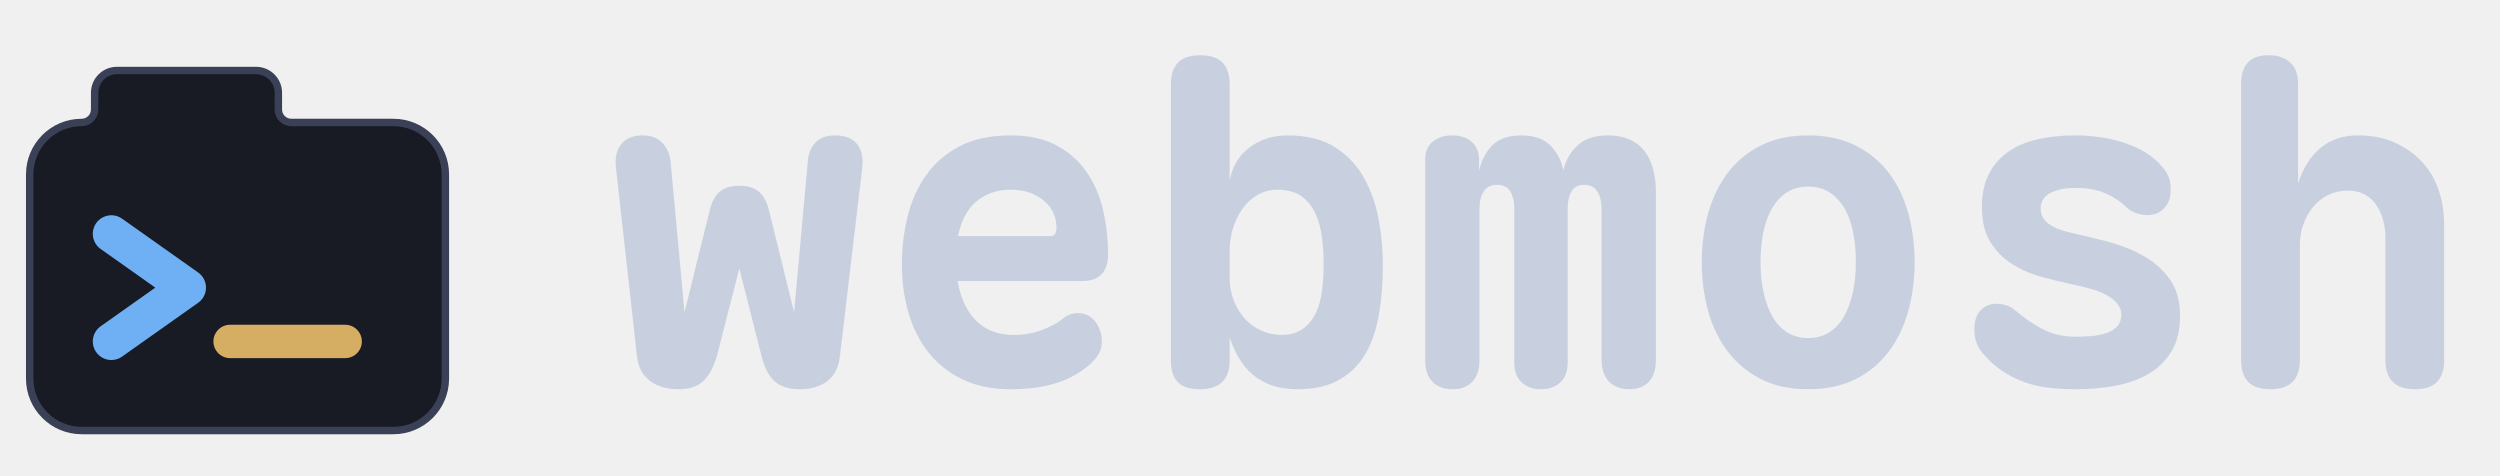
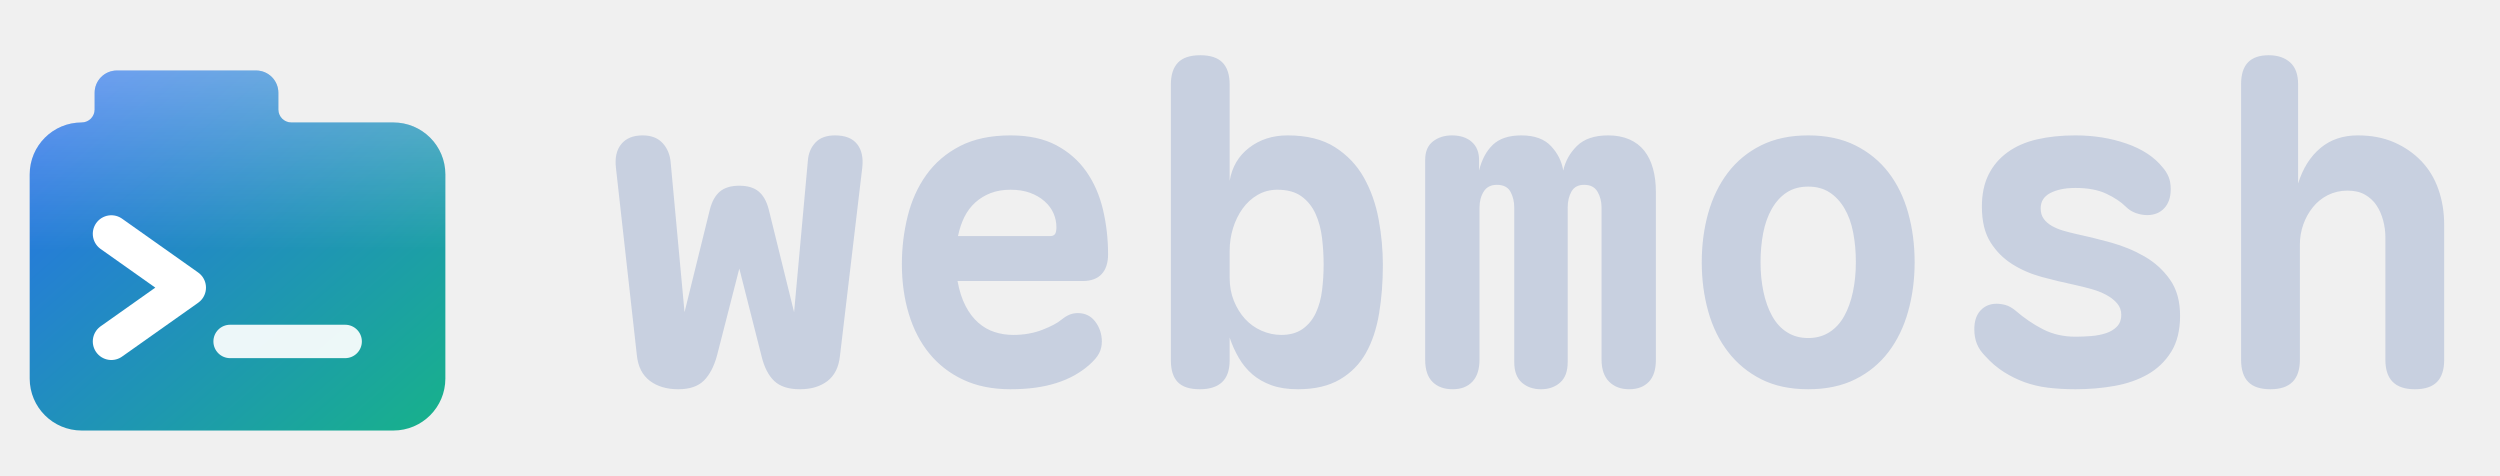
<svg xmlns="http://www.w3.org/2000/svg" viewBox="0 0 842 160" width="842" height="160">
  <g transform="scale(0.15625)">
-     <path d="M 176 264 H 176 A 28 28 0 0 0 204 236 V 200 A 48 48 0 0 1 252 152 H 552 A 48 48 0 0 1 600 200 V 236 A 28 28 0 0 0 628 264 H 848 A 112 112 0 0 1 960 376 V 816 A 112 112 0 0 1 848 928 H 176 A 112 112 0 0 1 64 816 V 376 A 112 112 0 0 1 176 264 Z" fill="#181a24" stroke="#3a4157" stroke-width="16" />
-     <path d="M 240 504 L 404 620 L 240 736" fill="none" stroke="#6fb0f4" stroke-width="80" stroke-linecap="round" stroke-linejoin="round" />
-     <rect x="460" y="700" width="320" height="72" rx="36" fill="#d5ad63" />
+     <defs>
+       <linearGradient id="wm-tile" x1="0" y1="0" x2="1" y2="1">
+         <stop offset="0" stop-color="#2a6cf0" />
+         <stop offset="1" stop-color="#17b28a" />
+       </linearGradient>
+       <linearGradient id="wm-sheen" x1="0" y1="0" x2="0" y2="1">
+         <stop offset="0" stop-color="#fff" stop-opacity=".32" />
+         <stop offset=".5" stop-color="#fff" stop-opacity="0" />
+       </linearGradient>
+     </defs>
+     <path d="M 176 264 H 176 A 28 28 0 0 0 204 236 V 200 A 48 48 0 0 1 252 152 H 552 A 48 48 0 0 1 600 200 V 236 A 28 28 0 0 0 628 264 H 848 A 112 112 0 0 1 960 376 V 816 A 112 112 0 0 1 848 928 H 176 A 112 112 0 0 1 64 816 V 376 A 112 112 0 0 1 176 264 Z" fill="url(#wm-tile)" />
+     <path d="M 176 264 H 176 A 28 28 0 0 0 204 236 V 200 A 48 48 0 0 1 252 152 H 552 A 48 48 0 0 1 600 200 V 236 A 28 28 0 0 0 628 264 H 848 A 112 112 0 0 1 960 376 V 816 A 112 112 0 0 1 848 928 H 176 A 112 112 0 0 1 64 816 V 376 A 112 112 0 0 1 176 264 Z" fill="url(#wm-sheen)" />
+     <path d="M 240 504 L 404 620 L 240 736" fill="none" stroke="#fff" stroke-width="80" stroke-linecap="round" stroke-linejoin="round" />
+     <rect x="460" y="700" width="320" height="72" rx="36" fill="#fff" fill-opacity=".92" />
  </g>
  <path transform="translate(204 129.6)" d="M3.45 -73.05Q2.85 -78.15 5.25 -81.075Q7.65 -84.0 12.45 -84.0Q16.8 -84.0 19.2 -81.375Q21.6 -78.75 21.9 -74.7L26.55 -24.45L35.1 -59.1Q36.15 -63.15 38.475 -65.1Q40.8 -67.05 45.0 -67.05Q49.2 -67.05 51.525 -65.1Q53.85 -63.15 54.9 -59.1L63.45 -24.45L68.1 -75.6Q68.4 -79.2 70.65 -81.6Q72.9 -84.0 77.25 -84.0Q82.35 -84.0 84.675 -81.075Q87.0 -78.15 86.4 -73.05L78.9 -9.75Q78.3 -4.05 74.7 -1.275Q71.1 1.5 65.4 1.5Q59.7 1.5 56.775 -1.275Q53.85 -4.05 52.5 -9.6L45.0 -39.15L37.5 -9.9Q36.0 -4.35 33.075 -1.425Q30.15 1.5 24.45 1.5Q18.6 1.5 14.85 -1.35Q11.1 -4.2 10.5 -9.9ZM159.0 -24.15Q162.75 -24.15 164.925 -21.225Q167.1 -18.3 167.1 -14.55Q167.1 -12.45 166.2 -10.65Q165.3 -8.85 162.75 -6.6Q160.5 -4.65 157.8 -3.15Q155.1 -1.65 151.8 -0.6Q148.5 0.45 144.675 0.975Q140.85 1.5 136.35 1.5Q127.2 1.5 120.375 -1.725Q113.55 -4.95 108.975 -10.575Q104.4 -16.2 102.075 -23.925Q99.75 -31.65 99.75 -40.65Q99.75 -48.9 101.7 -56.775Q103.65 -64.65 108.0 -70.725Q112.35 -76.8 119.325 -80.4Q126.3 -84.0 136.35 -84.0Q145.5 -84.0 151.725 -80.7Q157.95 -77.4 161.85 -71.85Q165.75 -66.3 167.475 -59.025Q169.2 -51.75 169.2 -43.95Q169.2 -39.6 167.025 -37.275Q164.85 -34.95 160.65 -34.95H118.5Q119.4 -30.0 121.2 -26.55Q123.0 -23.1 125.475 -20.925Q127.95 -18.75 130.95 -17.775Q133.95 -16.8 137.25 -16.8Q142.65 -16.8 147.075 -18.525Q151.5 -20.25 153.45 -21.9Q154.95 -23.1 156.225 -23.625Q157.5 -24.15 159.0 -24.15ZM149.85 -50.1Q150.75 -50.1 151.275 -50.7Q151.8 -51.3 151.8 -53.1Q151.8 -55.5 150.825 -57.75Q149.85 -60.0 147.825 -61.8Q145.8 -63.6 142.95 -64.65Q140.1 -65.7 136.35 -65.7Q132.6 -65.7 129.675 -64.575Q126.75 -63.45 124.5 -61.425Q122.25 -59.4 120.825 -56.55Q119.4 -53.7 118.65 -50.1ZM200.1 1.5Q195.0 1.5 192.675 -0.9Q190.35 -3.3 190.35 -8.25V-101.1Q190.35 -106.05 192.75 -108.525Q195.15 -111.0 200.25 -111.0Q205.35 -111.0 207.75 -108.525Q210.15 -106.05 210.15 -101.1V-68.7Q211.35 -75.75 216.75 -79.875Q222.15 -84.0 229.65 -84.0Q239.4 -84.0 245.625 -80.025Q251.85 -76.05 255.375 -69.75Q258.9 -63.45 260.325 -55.725Q261.75 -48.0 261.75 -40.35Q261.75 -31.65 260.475 -24.0Q259.2 -16.35 256.05 -10.725Q252.9 -5.1 247.275 -1.8Q241.65 1.5 233.1 1.5Q228.0 1.5 224.25 0.15Q220.5 -1.2 217.8 -3.525Q215.1 -5.85 213.225 -9.075Q211.35 -12.3 210.15 -15.9V-8.25Q210.15 -3.3 207.6 -0.9Q205.05 1.5 200.1 1.5ZM227.55 -16.8Q231.9 -16.8 234.75 -18.825Q237.6 -20.85 239.175 -24.225Q240.75 -27.6 241.275 -31.875Q241.8 -36.15 241.8 -40.5Q241.8 -44.85 241.275 -49.35Q240.75 -53.85 239.1 -57.525Q237.45 -61.2 234.375 -63.45Q231.3 -65.7 226.2 -65.7Q222.6 -65.7 219.6 -63.975Q216.6 -62.25 214.5 -59.325Q212.4 -56.4 211.275 -52.725Q210.15 -49.05 210.15 -45.15V-36.0Q210.15 -31.8 211.575 -28.275Q213.0 -24.75 215.325 -22.2Q217.65 -19.65 220.875 -18.225Q224.1 -16.8 227.55 -16.8ZM285.3 1.5Q280.95 1.5 278.475 -0.975Q276.0 -3.45 276.0 -8.4V-75.75Q276.0 -79.95 278.625 -81.975Q281.25 -84.0 285.0 -84.0Q289.2 -84.0 291.675 -81.825Q294.15 -79.65 294.15 -75.75V-72.15Q295.5 -77.7 298.8 -80.85Q302.1 -84.0 308.4 -84.0Q315.0 -84.0 318.375 -80.4Q321.75 -76.8 322.5 -72.15Q323.55 -76.95 327.15 -80.475Q330.75 -84.0 337.65 -84.0Q341.7 -84.0 344.775 -82.65Q347.85 -81.3 349.8 -78.825Q351.75 -76.35 352.725 -72.825Q353.7 -69.3 353.7 -64.95V-8.4Q353.7 -3.45 351.3 -0.975Q348.9 1.5 344.7 1.5Q340.5 1.5 337.95 -1.05Q335.4 -3.6 335.4 -8.55V-59.7Q335.4 -62.7 334.05 -65.025Q332.7 -67.35 329.55 -67.35Q326.55 -67.35 325.275 -65.1Q324.0 -62.85 324.0 -59.7V-7.65Q324.0 -3.0 321.45 -0.75Q318.9 1.5 315.0 1.5Q311.1 1.5 308.55 -0.75Q306.0 -3.0 306.0 -7.65V-59.7Q306.0 -62.7 304.725 -65.025Q303.45 -67.35 300.15 -67.35Q297.15 -67.35 295.725 -65.1Q294.3 -62.85 294.3 -59.7V-8.55Q294.3 -3.6 291.9 -1.05Q289.5 1.5 285.3 1.5ZM405.0 1.5Q395.85 1.5 389.175 -1.875Q382.5 -5.25 378.0 -11.1Q373.5 -16.95 371.325 -24.75Q369.15 -32.55 369.15 -41.25Q369.15 -50.1 371.325 -57.825Q373.5 -65.55 377.925 -71.4Q382.35 -77.25 389.1 -80.625Q395.85 -84.0 405.0 -84.0Q414.15 -84.0 420.9 -80.625Q427.65 -77.25 432.075 -71.475Q436.5 -65.7 438.675 -57.9Q440.85 -50.1 440.85 -41.25Q440.85 -32.55 438.675 -24.75Q436.5 -16.95 432.075 -11.1Q427.65 -5.25 420.9 -1.875Q414.15 1.5 405.0 1.5ZM405.0 -15.75Q409.05 -15.75 412.125 -17.7Q415.2 -19.65 417.15 -23.175Q419.1 -26.7 420.075 -31.35Q421.05 -36.0 421.05 -41.25Q421.05 -46.65 420.15 -51.3Q419.25 -55.95 417.225 -59.4Q415.2 -62.85 412.2 -64.8Q409.2 -66.75 405.0 -66.75Q400.8 -66.75 397.8 -64.8Q394.8 -62.85 392.775 -59.325Q390.75 -55.8 389.85 -51.15Q388.95 -46.5 388.95 -41.25Q388.95 -36.0 389.925 -31.35Q390.9 -26.7 392.85 -23.175Q394.8 -19.65 397.875 -17.7Q400.95 -15.75 405.0 -15.75ZM495.0 1.5Q490.05 1.5 485.775 0.975Q481.5 0.45 477.825 -0.9Q474.15 -2.25 470.85 -4.35Q467.55 -6.45 464.7 -9.6Q462.75 -11.55 461.85 -13.725Q460.95 -15.9 460.95 -18.75Q460.95 -22.8 463.05 -25.05Q465.15 -27.3 468.45 -27.3Q469.95 -27.3 471.525 -26.85Q473.1 -26.4 474.75 -25.05Q479.25 -21.15 484.125 -18.675Q489.0 -16.2 495.0 -16.2Q497.7 -16.2 500.4 -16.425Q503.1 -16.65 505.35 -17.4Q507.6 -18.15 509.025 -19.65Q510.45 -21.15 510.45 -23.55Q510.45 -25.8 509.025 -27.45Q507.6 -29.1 505.35 -30.3Q503.1 -31.5 500.4 -32.25Q497.7 -33.0 495.0 -33.6Q489.3 -34.8 483.75 -36.3Q478.2 -37.8 473.7 -40.65Q469.2 -43.5 466.35 -48.075Q463.5 -52.65 463.5 -60.0Q463.5 -66.3 465.75 -70.8Q468.0 -75.3 472.125 -78.3Q476.25 -81.3 482.025 -82.65Q487.8 -84.0 495.0 -84.0Q504.3 -84.0 512.25 -81.225Q520.2 -78.45 524.4 -73.2Q525.6 -71.85 526.35 -70.125Q527.1 -68.4 527.1 -65.85Q527.1 -61.8 524.925 -59.475Q522.75 -57.15 519.15 -57.15Q517.35 -57.15 515.4 -57.825Q513.45 -58.5 511.95 -60.0Q509.55 -62.4 505.425 -64.35Q501.3 -66.3 495.0 -66.3Q492.3 -66.3 490.2 -65.85Q488.1 -65.4 486.525 -64.575Q484.95 -63.75 484.125 -62.475Q483.3 -61.2 483.3 -59.4Q483.3 -57.3 484.35 -55.875Q485.4 -54.45 487.125 -53.475Q488.85 -52.5 490.95 -51.9Q493.05 -51.3 495.0 -50.85Q500.7 -49.65 506.925 -47.925Q513.15 -46.2 518.325 -43.2Q523.5 -40.2 526.875 -35.4Q530.25 -30.6 530.25 -23.25Q530.25 -15.9 527.25 -11.1Q524.25 -6.3 519.375 -3.525Q514.5 -0.75 508.2 0.375Q501.9 1.5 495.0 1.5ZM570.6 -8.4Q570.6 -3.45 568.125 -0.975Q565.65 1.5 560.7 1.5Q555.6 1.5 553.2 -0.975Q550.8 -3.45 550.8 -8.4V-101.25Q550.8 -106.2 553.125 -108.6Q555.45 -111.0 560.1 -111.0Q564.6 -111.0 567.3 -108.6Q570.0 -106.2 570.0 -101.25V-67.8Q572.4 -75.45 577.5 -79.725Q582.6 -84.0 590.1 -84.0Q597.0 -84.0 602.325 -81.675Q607.65 -79.35 611.475 -75.375Q615.3 -71.4 617.25 -65.85Q619.2 -60.3 619.2 -53.85V-8.4Q619.2 -3.45 616.8 -0.975Q614.4 1.5 609.3 1.5Q604.35 1.5 601.875 -0.975Q599.4 -3.45 599.4 -8.4V-49.65Q599.4 -52.5 598.65 -55.35Q597.9 -58.2 596.4 -60.45Q594.9 -62.7 592.5 -64.05Q590.1 -65.4 586.65 -65.4Q583.05 -65.4 580.05 -63.9Q577.05 -62.4 574.95 -59.775Q572.85 -57.15 571.725 -53.925Q570.6 -50.7 570.6 -47.25Z" fill="#c8d0e0" />
</svg>
